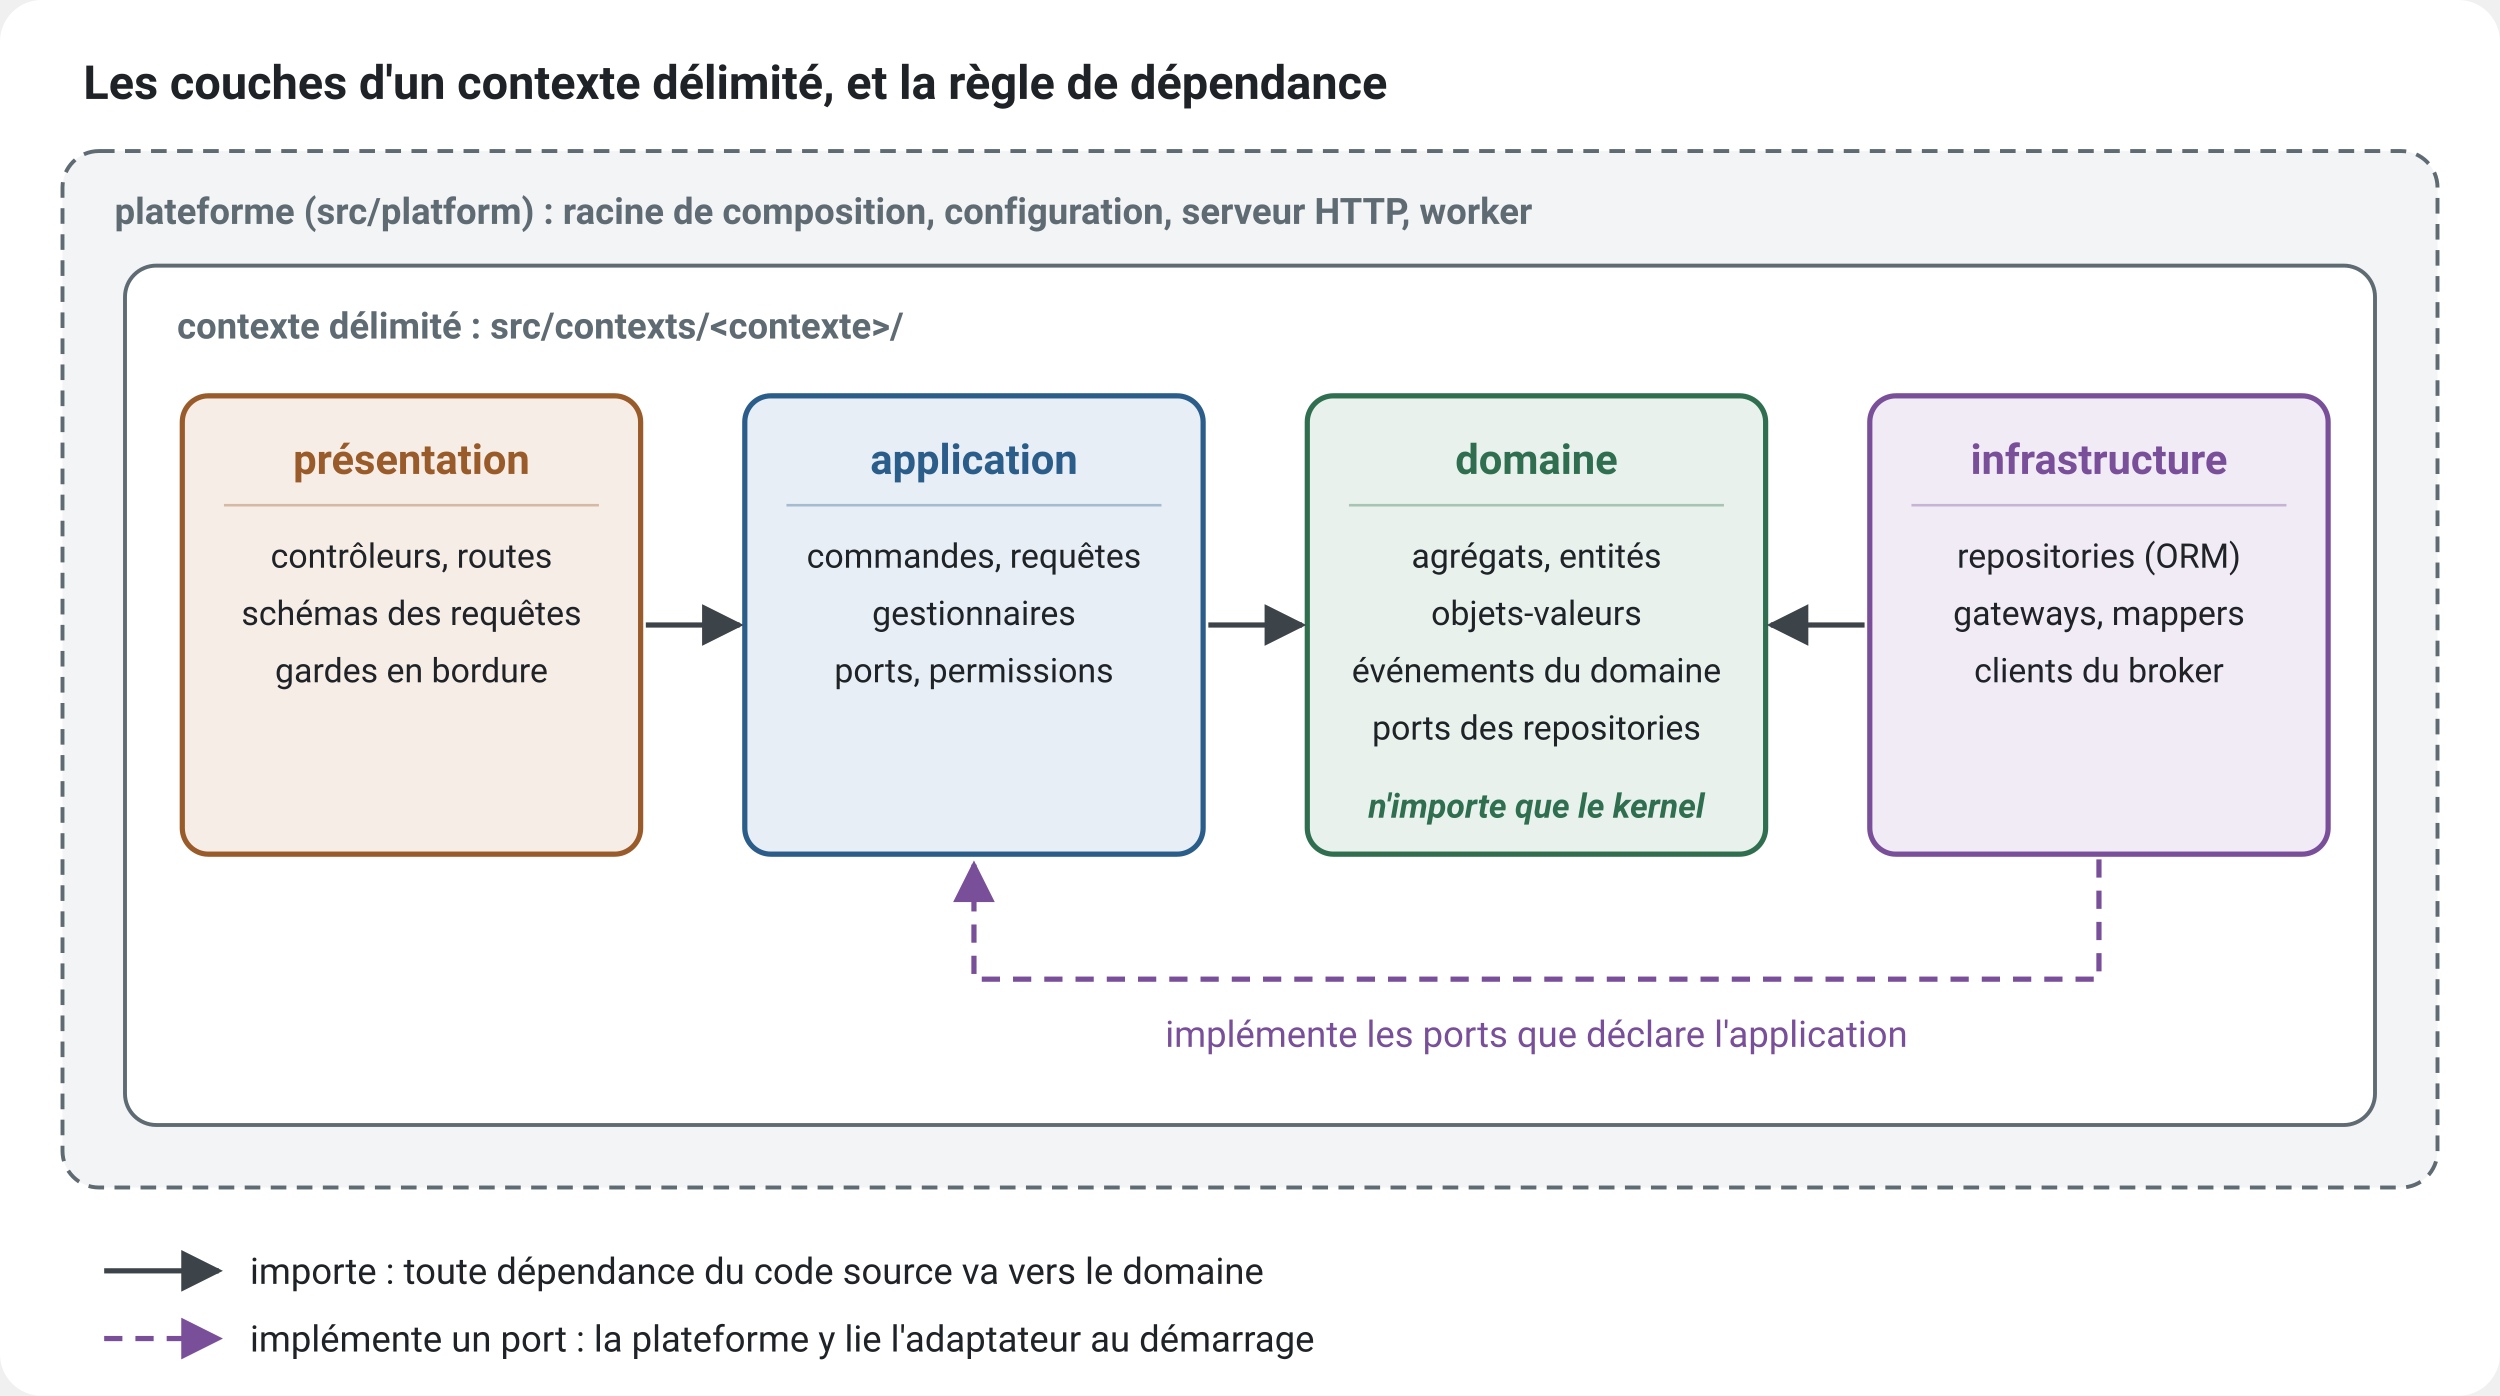
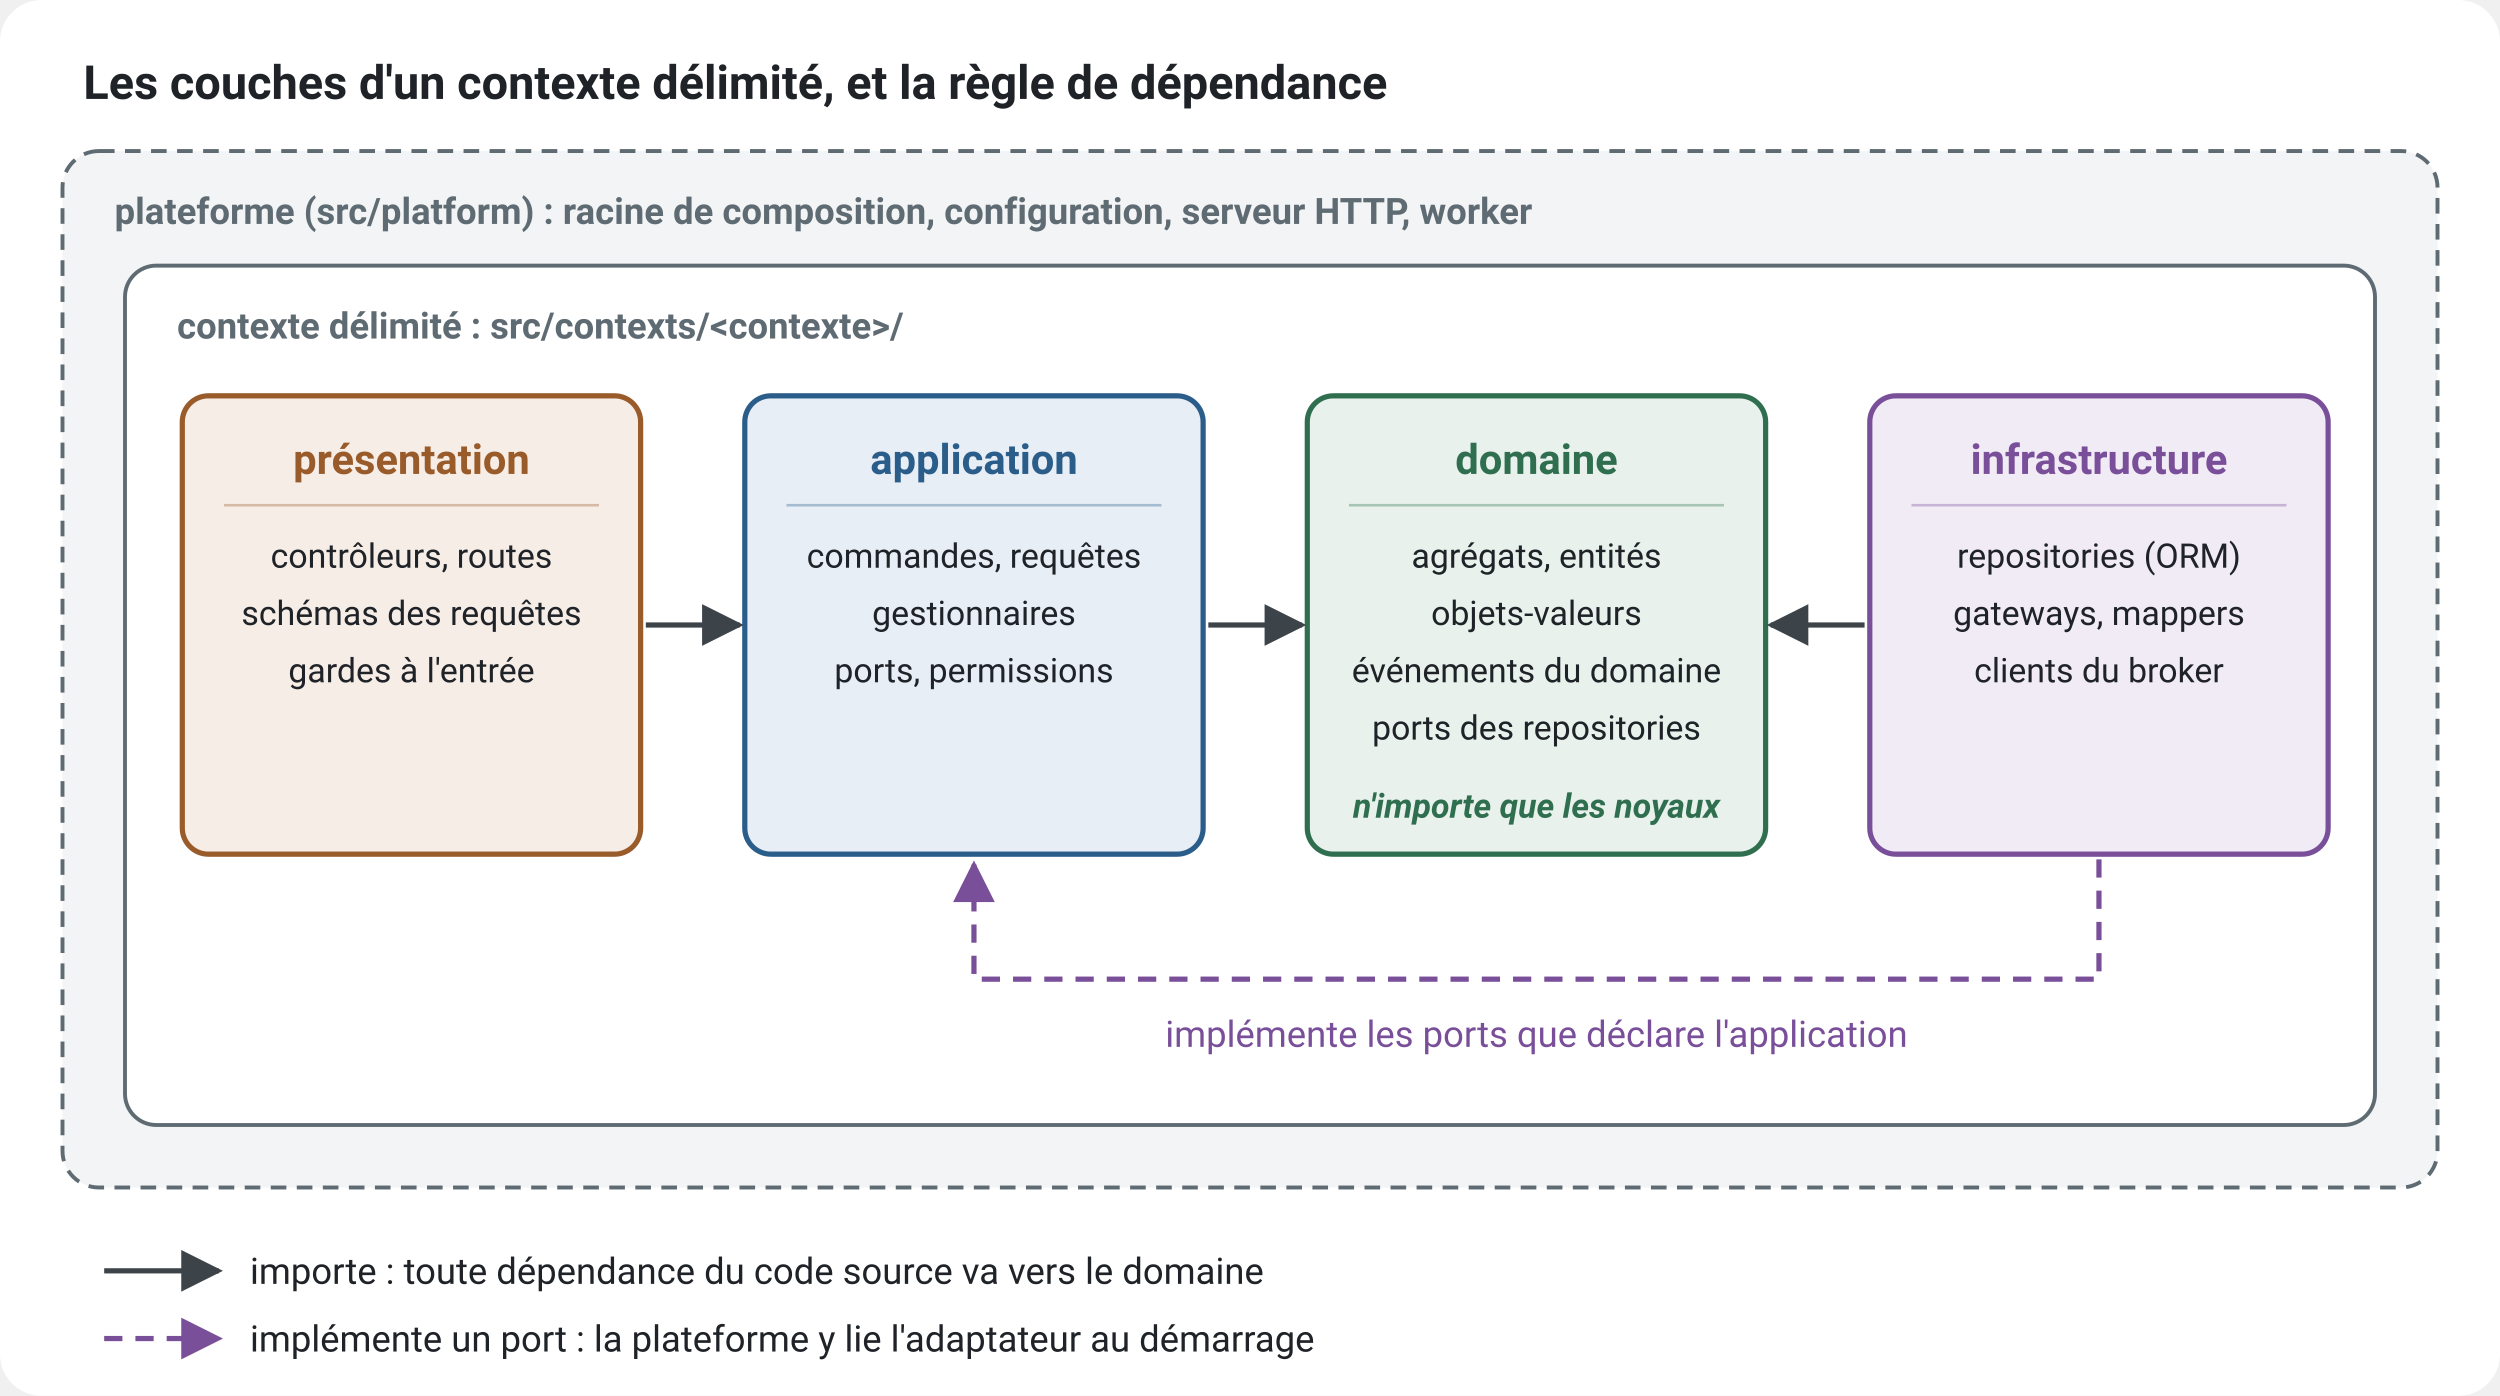
<svg xmlns="http://www.w3.org/2000/svg" viewBox="0 0 960 536" width="960" height="536" role="img" aria-labelledby="title desc" font-family="system-ui, -apple-system, 'Segoe UI', Roboto, sans-serif">
  <defs>
    <marker id="arrow" viewBox="0 0 10 10" refX="9" refY="5" markerWidth="8" markerHeight="8" orient="auto-start-reverse">
      <path d="M0,0 L10,5 L0,10 z" fill="#3d4449" />
    </marker>
    <marker id="arrow-infrastructure" viewBox="0 0 10 10" refX="9" refY="5" markerWidth="8" markerHeight="8" orient="auto-start-reverse">
      <path d="M0,0 L10,5 L0,10 z" fill="#7a4f9a" />
    </marker>
  </defs>
  <rect width="960" height="536" rx="16" fill="#ffffff" />
  <text x="32" y="38" font-size="18" font-weight="600" fill="#1f2328">Les couches d'un contexte délimité, et la règle de dépendance</text>
  <rect x="24" y="58" width="912" height="398" rx="14" fill="#f3f4f5" stroke="#5f6b73" stroke-width="1.5" stroke-dasharray="6 4" />
  <text x="44" y="86" font-size="14" font-weight="600" fill="#5f6b73">plateforme (src/platform) : racine de composition, configuration, serveur HTTP, worker</text>
  <rect x="48" y="102" width="864" height="330" rx="12" fill="#ffffff" stroke="#5f6b73" stroke-width="1.5" />
  <text x="68" y="130" font-size="14" font-weight="600" fill="#5f6b73">contexte délimité : src/contexts/&lt;contexte&gt;/</text>
  <rect x="70" y="152" width="176" height="176" rx="10" fill="#f6ede6" stroke="#9a5b2b" stroke-width="2" />
  <text x="158" y="182" font-size="16" font-weight="700" fill="#9a5b2b" text-anchor="middle">présentation</text>
  <line x1="86" y1="194" x2="230" y2="194" stroke="#9a5b2b" stroke-opacity="0.35" />
  <text x="158" y="218" font-size="13" fill="#1f2328" text-anchor="middle">contrôleurs, routes</text>
  <text x="158" y="240" font-size="13" fill="#1f2328" text-anchor="middle">schémas des requêtes</text>
-   <text x="158" y="262" font-size="13" fill="#1f2328" text-anchor="middle">gardes en bordure</text>
+   <text x="158" y="262" font-size="13" fill="#1f2328" text-anchor="middle">gardes à l'entrée</text>
  <rect x="286" y="152" width="176" height="176" rx="10" fill="#e7eef5" stroke="#2b5d8a" stroke-width="2" />
  <text x="374" y="182" font-size="16" font-weight="700" fill="#2b5d8a" text-anchor="middle">application</text>
  <line x1="302" y1="194" x2="446" y2="194" stroke="#2b5d8a" stroke-opacity="0.35" />
  <text x="374" y="218" font-size="13" fill="#1f2328" text-anchor="middle">commandes, requêtes</text>
  <text x="374" y="240" font-size="13" fill="#1f2328" text-anchor="middle">gestionnaires</text>
  <text x="374" y="262" font-size="13" fill="#1f2328" text-anchor="middle">ports, permissions</text>
  <rect x="502" y="152" width="176" height="176" rx="10" fill="#e8f1ec" stroke="#2f6f4f" stroke-width="2" />
  <text x="590" y="182" font-size="16" font-weight="700" fill="#2f6f4f" text-anchor="middle">domaine</text>
  <line x1="518" y1="194" x2="662" y2="194" stroke="#2f6f4f" stroke-opacity="0.35" />
  <text x="590" y="218" font-size="13" fill="#1f2328" text-anchor="middle">agrégats, entités</text>
  <text x="590" y="240" font-size="13" fill="#1f2328" text-anchor="middle">objets-valeurs</text>
  <text x="590" y="262" font-size="13" fill="#1f2328" text-anchor="middle">événements du domaine</text>
  <text x="590" y="284" font-size="13" fill="#1f2328" text-anchor="middle">ports des repositories</text>
-   <text x="590" y="314" font-size="13" font-style="italic" font-weight="600" fill="#2f6f4f" text-anchor="middle">n'importe que le kernel</text>
+   <text x="590" y="314" font-size="13" font-style="italic" font-weight="600" fill="#2f6f4f" text-anchor="middle">n'importe que les noyaux</text>
  <rect x="718" y="152" width="176" height="176" rx="10" fill="#f1ebf5" stroke="#7a4f9a" stroke-width="2" />
  <text x="806" y="182" font-size="16" font-weight="700" fill="#7a4f9a" text-anchor="middle">infrastructure</text>
  <line x1="734" y1="194" x2="878" y2="194" stroke="#7a4f9a" stroke-opacity="0.35" />
  <text x="806" y="218" font-size="13" fill="#1f2328" text-anchor="middle">repositories (ORM)</text>
  <text x="806" y="240" font-size="13" fill="#1f2328" text-anchor="middle">gateways, mappers</text>
  <text x="806" y="262" font-size="13" fill="#1f2328" text-anchor="middle">clients du broker</text>
  <line x1="248" y1="240" x2="284" y2="240" stroke="#3d4449" stroke-width="2" marker-end="url(#arrow)" />
  <line x1="464" y1="240" x2="500" y2="240" stroke="#3d4449" stroke-width="2" marker-end="url(#arrow)" />
  <line x1="716" y1="240" x2="680" y2="240" stroke="#3d4449" stroke-width="2" marker-end="url(#arrow)" />
  <path d="M806,330 V376 H374 V332" fill="none" stroke="#7a4f9a" stroke-width="2" stroke-dasharray="7 5" marker-end="url(#arrow-infrastructure)" />
  <text x="590" y="402" font-size="14" fill="#7a4f9a" text-anchor="middle">implémente les ports que déclare l'application</text>
  <line x1="40" y1="488" x2="84" y2="488" stroke="#3d4449" stroke-width="2" marker-end="url(#arrow)" />
  <text x="96" y="493" font-size="14" fill="#1f2328">importe : toute dépendance du code source va vers le domaine</text>
  <line x1="40" y1="514" x2="84" y2="514" stroke="#7a4f9a" stroke-width="2" stroke-dasharray="7 5" marker-end="url(#arrow-infrastructure)" />
  <text x="96" y="519" font-size="14" fill="#1f2328">implémente un port : la plateforme y lie l'adaptateur au démarrage</text>
</svg>
